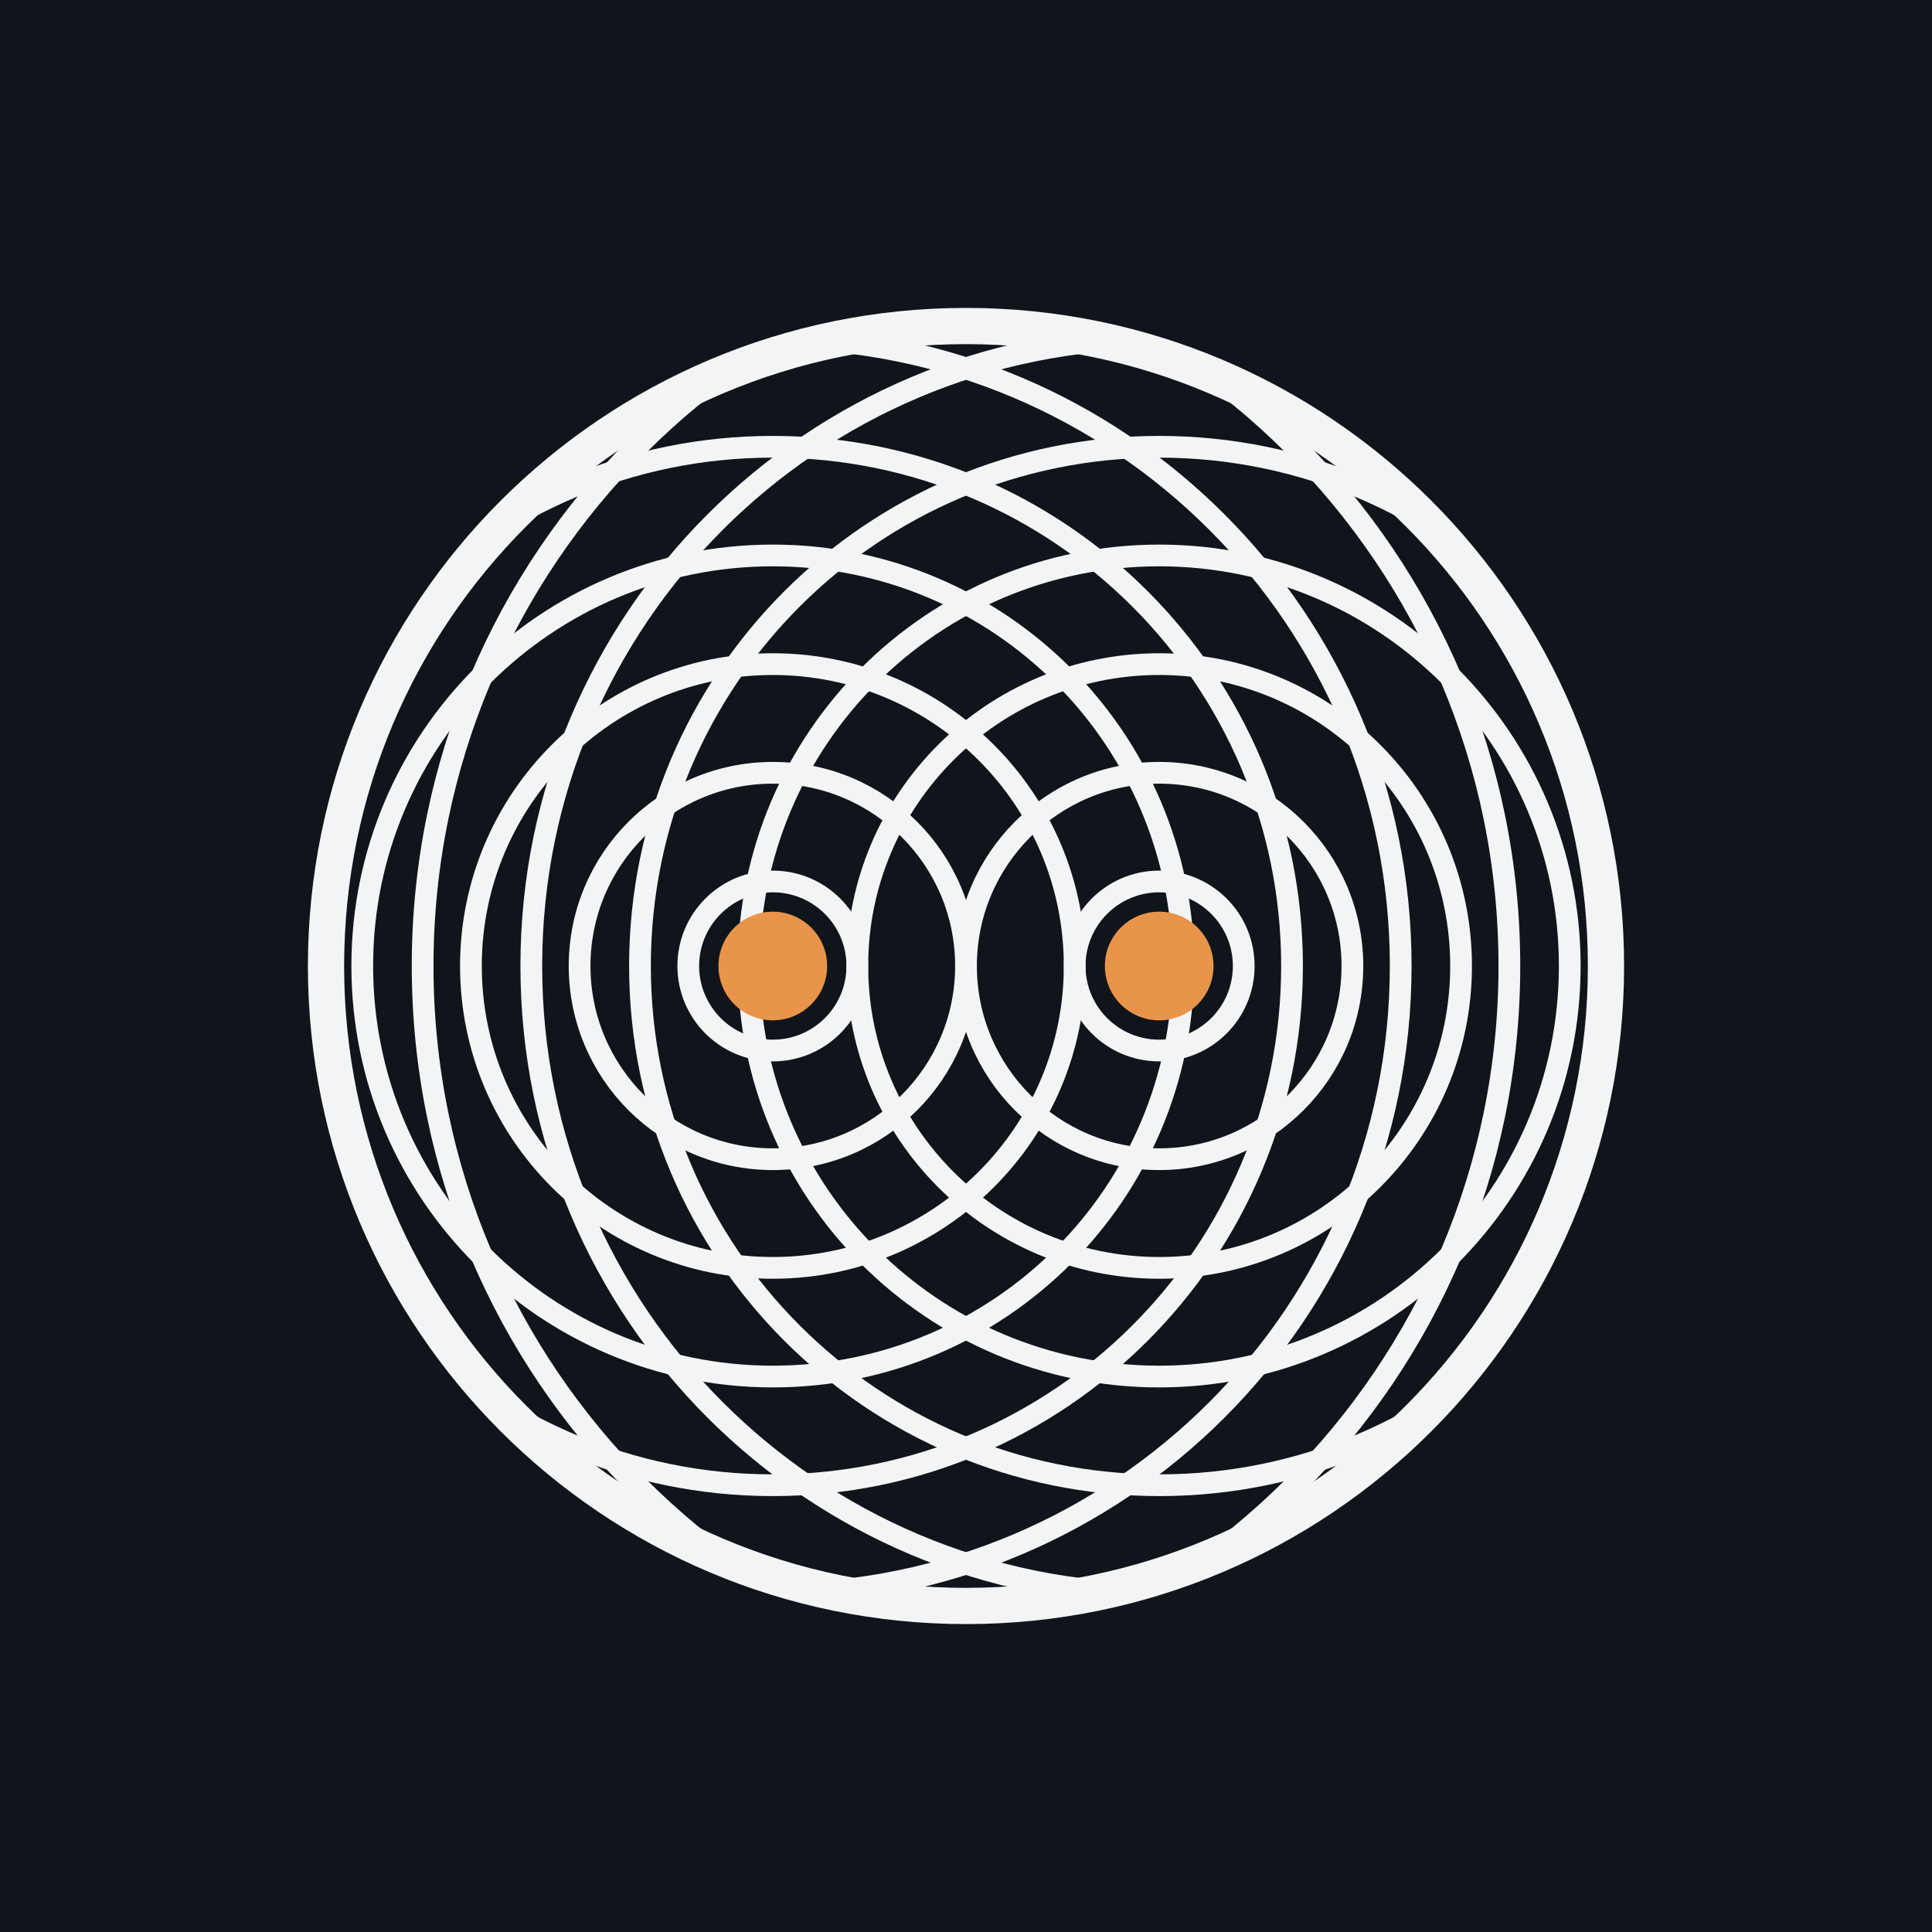
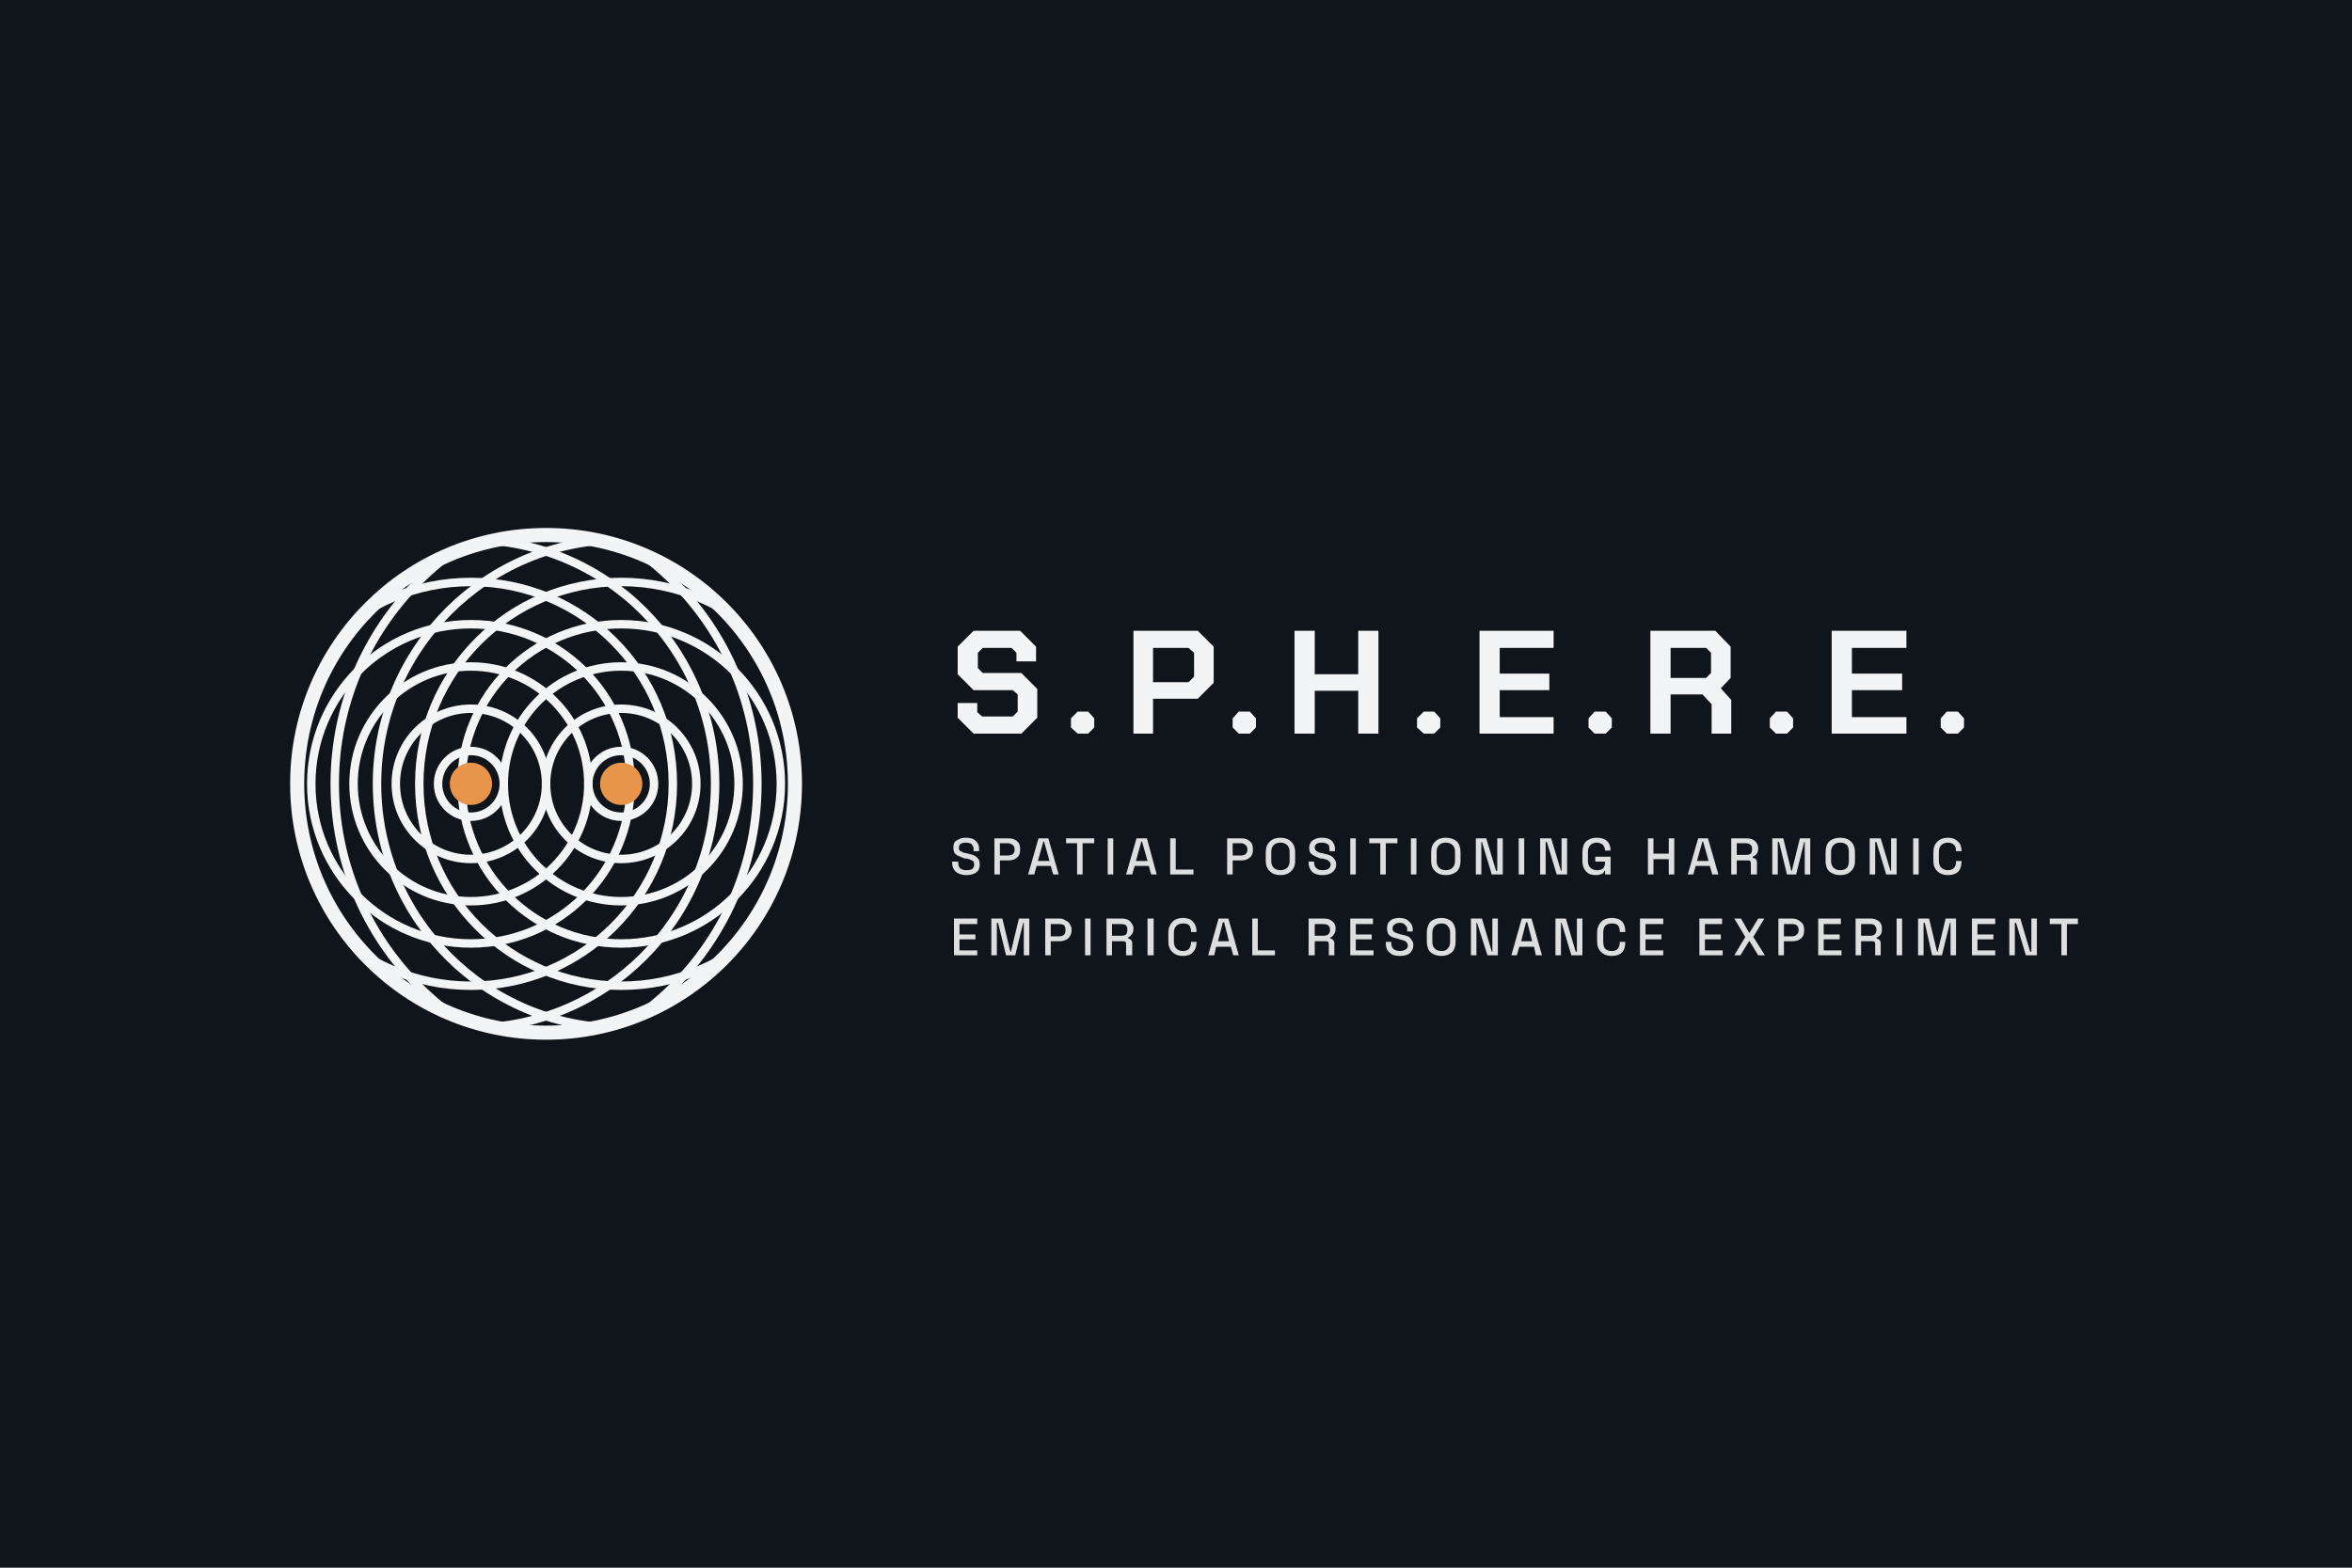
- <svg xmlns="http://www.w3.org/2000/svg" viewBox="-20 -20 160 160" width="320" height="320" role="img">
-   <style>svg{--bg:#10151b;--fg:#f3f4f5;--ac:#e8944a}.bg{fill:#10151b}.ic{fill:none;stroke:#f3f4f5;stroke-width:3;stroke-linecap:round;stroke-linejoin:round;color:#f3f4f5}.a{stroke:#e8944a}.af{fill:#e8944a;stroke:none}.nf{fill:#f3f4f5;stroke:none}.hb{fill:#10151b;stroke:none}</style>
-   <rect class="bg" x="-20" y="-20" width="160" height="160" />
-   <g id="mark" class="ic">
-     <clipPath id="p32_cu14">
-       <circle cx="60" cy="60" r="52" />
-     </clipPath>
-     <g clip-path="url(#p32_cu14)" stroke-width="1.8">
-       <circle cx="44" cy="60" r="7" />
-       <circle cx="76" cy="60" r="7" />
-       <circle cx="44" cy="60" r="16" />
-       <circle cx="76" cy="60" r="16" />
-       <circle cx="44" cy="60" r="25" />
-       <circle cx="76" cy="60" r="25" />
-       <circle cx="44" cy="60" r="34" />
-       <circle cx="76" cy="60" r="34" />
-       <circle cx="44" cy="60" r="43" />
-       <circle cx="76" cy="60" r="43" />
-       <circle cx="44" cy="60" r="52" />
-       <circle cx="76" cy="60" r="52" />
-       <circle cx="44" cy="60" r="61" />
-       <circle cx="76" cy="60" r="61" />
-       <circle cx="44" cy="60" r="70" />
-       <circle cx="76" cy="60" r="70" />
-       <circle cx="44" cy="60" r="79" />
-       <circle cx="76" cy="60" r="79" />
-       <circle cx="44" cy="60" r="88" />
-       <circle cx="76" cy="60" r="88" />
+ <svg xmlns="http://www.w3.org/2000/svg" viewBox="0 0 480 320" width="480" height="320" role="img">
+   <style>svg{--bg:#10151b;--fg:#f3f4f5;--ac:#e8944a}.bg{fill:#10151b}.ic{fill:none;stroke:#f3f4f5;stroke-width:3;stroke-linecap:round;stroke-linejoin:round;color:#f3f4f5}.a{stroke:#e8944a}.af{fill:#e8944a;stroke:none}.nf{fill:#f3f4f5;stroke:none}.hb{fill:#10151b;stroke:none}.wm{fill:#f3f4f5}.tg{fill:#f3f4f5;fill-opacity:.9}.sig{fill:none;stroke:#e8944a;stroke-width:2;stroke-linecap:round}</style>
+   <rect class="bg" width="480" height="320" />
+   <g transform="translate(53.94 102.50) scale(1.25)">
+     <g id="mark" class="ic" transform="translate(0 0) scale(0.76667)">
+       <clipPath id="p32_cu14">
+         <circle cx="60" cy="60" r="52" />
+       </clipPath>
+       <g clip-path="url(#p32_cu14)" stroke-width="1.8">
+         <circle cx="44" cy="60" r="7" />
+         <circle cx="76" cy="60" r="7" />
+         <circle cx="44" cy="60" r="16" />
+         <circle cx="76" cy="60" r="16" />
+         <circle cx="44" cy="60" r="25" />
+         <circle cx="76" cy="60" r="25" />
+         <circle cx="44" cy="60" r="34" />
+         <circle cx="76" cy="60" r="34" />
+         <circle cx="44" cy="60" r="43" />
+         <circle cx="76" cy="60" r="43" />
+         <circle cx="44" cy="60" r="52" />
+         <circle cx="76" cy="60" r="52" />
+         <circle cx="44" cy="60" r="61" />
+         <circle cx="76" cy="60" r="61" />
+         <circle cx="44" cy="60" r="70" />
+         <circle cx="76" cy="60" r="70" />
+         <circle cx="44" cy="60" r="79" />
+         <circle cx="76" cy="60" r="79" />
+         <circle cx="44" cy="60" r="88" />
+         <circle cx="76" cy="60" r="88" />
+       </g>
+       <circle cx="60" cy="60" r="53" stroke-width="3" />
+       <circle class="af" cx="44" cy="60" r="4.5" />
+       <circle class="af" cx="76" cy="60" r="4.5" />
    </g>
-     <circle cx="60" cy="60" r="53" stroke-width="3" />
-     <circle class="af" cx="44" cy="60" r="4.5" />
-     <circle class="af" cx="76" cy="60" r="4.5" />
+     <g id="type">
+       <path class="wm" d="M113.2 35.2V32.8H116.4V34.3L117.2 35H122.2L123 34.2V31.4L122.2 30.7H115.8L113.2 28.1V23.6L115.8 21H123.4L126 23.6V26H122.8V24.6L122 23.8H117.3L116.5 24.6V27.1L117.3 27.9H123.6L126.2 30.5V35.2L123.6 37.8H115.8ZM131.7 36.8V35.3L132.8 34.2H134.5L135.5 35.3V36.8L134.5 37.8H132.8ZM141.9 21H152.4L155 23.6V29.5L152.4 32.1H145.1V37.8H141.9ZM150.9 29.4 151.8 28.5V24.6L150.9 23.8H145.1V29.4ZM158.1 36.8V35.3L159.1 34.2H160.9L161.9 35.3V36.8L160.9 37.8H159.1ZM168.2 21H171.5V28.1H178.6V21H181.9V37.8H178.6V30.8H171.5V37.8H168.2ZM188.2 36.8V35.3L189.3 34.2H191L192 35.3V36.8L191 37.8H189.3ZM198.4 21H210.5V23.8H201.7V28H209.8V30.7H201.7V35.1H210.5V37.8H198.4ZM216.2 36.8V35.3L217.2 34.2H219L220 35.3V36.8L219 37.8H217.2ZM239.5 32.3V37.8H236.3V33L234.8 31.4H229.6V37.8H226.3V21H236.9L239.4 23.6V28.7L237.8 30.4ZM229.6 28.7H235.4L236.2 27.9V24.6L235.4 23.8H229.6ZM245.8 36.8V35.3L246.8 34.2H248.6L249.6 35.3V36.8L248.6 37.8H246.8ZM255.9 21H268.1V23.8H259.2V28H267.4V30.7H259.2V35.1H268.1V37.8H255.9ZM273.7 36.8V35.3L274.7 34.2H276.5L277.5 35.3V36.8L276.5 37.8H274.7Z" />
+       <path class="tg" d="M114.6 60.9Q114 60.9 113.5 60.7Q112.9 60.5 112.6 60Q112.3 59.5 112.3 58.9V58.7H113.3V58.9Q113.3 59.5 113.6 59.8Q114 60.1 114.6 60.1Q115.3 60.1 115.6 59.9Q115.9 59.6 115.9 59.2Q115.9 58.9 115.8 58.7Q115.6 58.5 115.3 58.4Q115.1 58.3 114.7 58.2L114.4 58.2Q113.8 58 113.4 57.8Q112.9 57.6 112.7 57.3Q112.5 57 112.5 56.4Q112.5 55.9 112.7 55.5Q113 55.2 113.5 55Q113.9 54.8 114.5 54.8Q115.2 54.8 115.7 55Q116.1 55.2 116.4 55.6Q116.7 56 116.7 56.6V57H115.8V56.6Q115.8 56.3 115.6 56Q115.5 55.8 115.2 55.7Q114.9 55.6 114.5 55.6Q114 55.6 113.7 55.8Q113.4 56 113.4 56.4Q113.4 56.7 113.5 56.9Q113.7 57 113.9 57.1Q114.2 57.3 114.5 57.3L114.9 57.4Q115.4 57.5 115.9 57.7Q116.3 57.9 116.6 58.3Q116.8 58.6 116.8 59.2Q116.8 59.7 116.6 60.1Q116.3 60.5 115.8 60.7Q115.3 60.9 114.6 60.9ZM119.2 60.8V54.9H121.5Q122.1 54.9 122.5 55.1Q122.9 55.3 123.2 55.7Q123.4 56.1 123.4 56.7V56.8Q123.4 57.3 123.2 57.7Q122.9 58.1 122.5 58.3Q122.1 58.5 121.5 58.5H120.1V60.8ZM120.1 57.7H121.4Q121.9 57.7 122.2 57.5Q122.5 57.2 122.5 56.8V56.7Q122.5 56.2 122.2 56Q121.9 55.7 121.4 55.7H120.1ZM124.7 60.8 126.4 54.9H128L129.7 60.8H128.8L128.4 59.4H126.1L125.7 60.8ZM126.3 58.6H128.2L127.3 55.4H127.2ZM132.7 60.8V55.7H130.9V54.9H135.5V55.7H133.6V60.8ZM137.7 60.8V54.9H138.6V60.8ZM140.7 60.8 142.4 54.9H144.1L145.7 60.8H144.8L144.4 59.4H142.1L141.7 60.8ZM142.3 58.6H144.2L143.3 55.4H143.2ZM147.9 60.8V54.9H148.8V60H151.7V60.8ZM157.2 60.8V54.9H159.5Q160.1 54.9 160.5 55.1Q160.9 55.3 161.2 55.7Q161.4 56.1 161.4 56.7V56.8Q161.4 57.3 161.2 57.7Q160.9 58.1 160.5 58.3Q160.1 58.5 159.5 58.5H158.1V60.8ZM158.1 57.7H159.5Q159.9 57.7 160.2 57.5Q160.5 57.2 160.5 56.8V56.7Q160.5 56.2 160.2 56Q159.9 55.7 159.5 55.7H158.1ZM165.9 60.9Q164.8 60.9 164.2 60.3Q163.5 59.7 163.5 58.6V57.2Q163.5 56 164.2 55.4Q164.8 54.8 165.9 54.8Q167 54.8 167.6 55.4Q168.3 56 168.3 57.2V58.6Q168.3 59.7 167.6 60.3Q167 60.9 165.9 60.9ZM165.9 60.1Q166.6 60.1 167 59.7Q167.4 59.3 167.4 58.6V57.1Q167.4 56.4 167 56Q166.6 55.6 165.9 55.6Q165.2 55.6 164.8 56Q164.4 56.4 164.4 57.1V58.6Q164.4 59.3 164.8 59.7Q165.2 60.1 165.9 60.1ZM172.8 60.9Q172.1 60.9 171.6 60.7Q171.1 60.5 170.8 60Q170.5 59.5 170.5 58.9V58.7H171.4V58.9Q171.4 59.5 171.8 59.8Q172.1 60.1 172.8 60.1Q173.4 60.1 173.7 59.9Q174.1 59.6 174.1 59.2Q174.1 58.9 173.9 58.7Q173.7 58.5 173.5 58.4Q173.2 58.3 172.8 58.2L172.5 58.2Q171.9 58 171.5 57.8Q171.1 57.6 170.8 57.3Q170.6 57 170.6 56.4Q170.6 55.9 170.9 55.5Q171.1 55.2 171.6 55Q172 54.8 172.7 54.8Q173.3 54.8 173.8 55Q174.3 55.2 174.5 55.6Q174.8 56 174.8 56.6V57H173.9V56.6Q173.9 56.3 173.8 56Q173.6 55.8 173.3 55.7Q173 55.6 172.7 55.6Q172.1 55.6 171.8 55.8Q171.5 56 171.5 56.4Q171.5 56.7 171.7 56.9Q171.8 57 172 57.1Q172.3 57.3 172.7 57.3L173 57.4Q173.6 57.5 174 57.7Q174.5 57.9 174.7 58.3Q175 58.6 175 59.2Q175 59.7 174.7 60.1Q174.4 60.5 173.9 60.7Q173.4 60.9 172.8 60.9ZM177.3 60.8V54.9H178.2V60.8ZM182.2 60.8V55.7H180.4V54.9H185V55.7H183.1V60.8ZM187.2 60.8V54.9H188.1V60.8ZM192.9 60.9Q191.8 60.9 191.2 60.3Q190.5 59.7 190.5 58.6V57.2Q190.5 56 191.2 55.4Q191.8 54.8 192.9 54.8Q194 54.8 194.7 55.4Q195.3 56 195.3 57.2V58.6Q195.3 59.7 194.7 60.3Q194 60.9 192.9 60.9ZM192.9 60.1Q193.6 60.1 194 59.7Q194.4 59.3 194.4 58.6V57.1Q194.4 56.4 194 56Q193.6 55.6 192.9 55.6Q192.2 55.6 191.8 56Q191.4 56.4 191.4 57.1V58.6Q191.4 59.3 191.8 59.7Q192.2 60.1 192.9 60.1ZM197.8 60.8V54.9H199.5L201.1 60.2H201.3V54.9H202.2V60.8H200.4L198.8 55.5H198.7V60.8ZM204.8 60.8V54.9H205.7V60.8ZM208.3 60.8V54.9H210.1L211.7 60.2H211.8V54.9H212.7V60.8H211L209.4 55.5H209.2V60.8ZM217.4 60.9Q216.8 60.9 216.3 60.7Q215.8 60.4 215.5 59.9Q215.2 59.3 215.2 58.6V57.2Q215.2 56 215.8 55.4Q216.5 54.8 217.5 54.8Q218.6 54.8 219.2 55.3Q219.8 55.9 219.8 56.9V56.9H218.9V56.9Q218.9 56.5 218.7 56.2Q218.6 55.9 218.3 55.8Q218 55.6 217.5 55.6Q216.9 55.6 216.5 56Q216.1 56.4 216.1 57.1V58.6Q216.1 59.3 216.5 59.7Q216.9 60.1 217.6 60.1Q218.2 60.1 218.6 59.8Q218.9 59.4 218.9 58.8V58.7H217.3V57.9H219.8V60.8H218.9V60.2H218.8Q218.7 60.4 218.6 60.6Q218.4 60.7 218.1 60.8Q217.9 60.9 217.4 60.9ZM225.9 60.8V54.9H226.8V57.4H229.3V54.9H230.2V60.8H229.3V58.3H226.8V60.8ZM232.4 60.8 234.1 54.9H235.7L237.4 60.8H236.4L236 59.4H233.7L233.3 60.8ZM233.9 58.6H235.8L234.9 55.4H234.8ZM239.5 60.8V54.9H242Q242.6 54.9 243 55.1Q243.4 55.3 243.6 55.6Q243.9 56 243.9 56.5V56.6Q243.9 57.1 243.6 57.5Q243.3 57.8 243 57.9V58.1Q243.3 58.1 243.5 58.3Q243.7 58.5 243.7 58.9V60.8H242.7V59Q242.7 58.8 242.6 58.6Q242.5 58.5 242.2 58.5H240.4V60.8ZM240.4 57.6H241.9Q242.4 57.6 242.7 57.4Q242.9 57.1 242.9 56.7V56.6Q242.9 56.2 242.7 56Q242.4 55.7 241.9 55.7H240.4ZM246.2 60.8V54.9H248L249.3 60.2H249.4L250.7 54.9H252.4V60.8H251.5V55.5H251.4L250.1 60.8H248.6L247.3 55.5H247.1V60.8ZM257.3 60.9Q256.2 60.9 255.5 60.3Q254.9 59.7 254.9 58.6V57.2Q254.9 56 255.5 55.4Q256.2 54.8 257.3 54.8Q258.4 54.8 259 55.4Q259.7 56 259.7 57.2V58.6Q259.7 59.7 259 60.3Q258.4 60.9 257.3 60.9ZM257.3 60.1Q258 60.1 258.4 59.7Q258.7 59.3 258.7 58.6V57.1Q258.7 56.4 258.4 56Q258 55.6 257.3 55.6Q256.6 55.6 256.2 56Q255.8 56.4 255.8 57.1V58.6Q255.8 59.3 256.2 59.7Q256.6 60.1 257.3 60.1ZM262.1 60.8V54.9H263.9L265.5 60.2H265.6V54.9H266.5V60.8H264.8L263.2 55.5H263V60.8ZM269.2 60.8V54.9H270.1V60.8ZM274.9 60.9Q273.8 60.9 273.2 60.3Q272.5 59.7 272.5 58.6V57.2Q272.5 56 273.2 55.4Q273.8 54.8 274.9 54.8Q275.9 54.8 276.5 55.4Q277.1 55.9 277.1 57V57H276.2V57Q276.2 56.3 275.9 56Q275.5 55.6 274.9 55.6Q274.2 55.6 273.8 56Q273.4 56.4 273.4 57.1V58.6Q273.4 59.3 273.8 59.7Q274.2 60.1 274.9 60.1Q275.5 60.1 275.9 59.7Q276.2 59.3 276.2 58.8V58.6H277.1V58.7Q277.1 59.8 276.5 60.4Q275.9 60.9 274.9 60.9ZM112.6 74V68H116.4V68.9H113.5V70.6H116.1V71.4H113.5V73.2H116.4V74ZM118.7 74V68H120.5L121.8 73.4H121.9L123.2 68H124.9V74H124V68.7H123.9L122.6 74H121.1L119.8 68.7H119.6V74ZM127.5 74V68H129.9Q130.4 68 130.8 68.3Q131.3 68.5 131.5 68.9Q131.8 69.3 131.8 69.8V69.9Q131.8 70.5 131.5 70.9Q131.3 71.3 130.8 71.5Q130.4 71.7 129.9 71.7H128.4V74ZM128.4 70.9H129.8Q130.3 70.9 130.6 70.6Q130.8 70.4 130.8 69.9V69.8Q130.8 69.4 130.6 69.1Q130.3 68.9 129.8 68.9H128.4ZM134 74V68H134.9V74ZM137.5 74V68H140Q140.6 68 141 68.2Q141.4 68.4 141.6 68.8Q141.9 69.1 141.9 69.6V69.7Q141.9 70.3 141.6 70.6Q141.3 71 141 71.1V71.2Q141.3 71.3 141.5 71.5Q141.7 71.7 141.7 72V74H140.7V72.2Q140.7 71.9 140.6 71.8Q140.5 71.7 140.2 71.7H138.4V74ZM138.4 70.8H139.9Q140.4 70.8 140.7 70.6Q140.9 70.3 140.9 69.9V69.8Q140.9 69.4 140.7 69.1Q140.4 68.9 139.9 68.9H138.4ZM144.2 74V68H145.2V74ZM150 74.1Q148.9 74.1 148.3 73.5Q147.6 72.9 147.6 71.7V70.3Q147.6 69.2 148.3 68.5Q148.9 67.9 150 67.9Q151.1 67.9 151.6 68.5Q152.2 69.1 152.2 70.1V70.2H151.3V70.1Q151.3 69.5 151 69.1Q150.7 68.8 150 68.8Q149.3 68.8 148.9 69.2Q148.5 69.6 148.5 70.3V71.7Q148.5 72.5 148.9 72.9Q149.3 73.3 150 73.3Q150.7 73.3 151 72.9Q151.3 72.5 151.3 71.9V71.8H152.2V71.9Q152.2 72.9 151.6 73.5Q151.1 74.1 150 74.1ZM154.1 74 155.8 68H157.4L159.1 74H158.2L157.8 72.6H155.4L155.1 74ZM155.7 71.7H157.5L156.7 68.6H156.5ZM161.3 74V68H162.2V73.2H165V74ZM170.5 74V68H173Q173.6 68 174 68.2Q174.4 68.4 174.7 68.8Q174.9 69.1 174.9 69.6V69.7Q174.9 70.3 174.6 70.6Q174.4 71 174 71.1V71.2Q174.3 71.3 174.5 71.5Q174.7 71.7 174.7 72V74H173.8V72.2Q173.8 71.9 173.7 71.8Q173.5 71.7 173.3 71.7H171.5V74ZM171.5 70.8H172.9Q173.4 70.8 173.7 70.6Q174 70.3 174 69.9V69.8Q174 69.4 173.7 69.1Q173.4 68.9 172.9 68.9H171.5ZM177.3 74V68H181V68.9H178.2V70.6H180.8V71.4H178.2V73.2H181.1V74ZM185.4 74.1Q184.7 74.1 184.2 73.9Q183.7 73.6 183.4 73.2Q183.1 72.7 183.1 72.1V71.8H184V72.1Q184 72.7 184.4 73Q184.8 73.3 185.4 73.3Q186 73.3 186.4 73Q186.7 72.8 186.7 72.4Q186.7 72.1 186.5 71.9Q186.4 71.7 186.1 71.6Q185.8 71.5 185.4 71.4L185.1 71.3Q184.6 71.2 184.1 71Q183.7 70.8 183.5 70.5Q183.3 70.1 183.3 69.6Q183.3 69.1 183.5 68.7Q183.8 68.3 184.2 68.1Q184.7 67.9 185.3 67.9Q185.9 67.9 186.4 68.1Q186.9 68.4 187.2 68.8Q187.5 69.2 187.5 69.8V70.1H186.6V69.8Q186.6 69.4 186.4 69.2Q186.2 69 186 68.8Q185.7 68.7 185.3 68.7Q184.8 68.7 184.5 69Q184.2 69.2 184.2 69.6Q184.2 69.9 184.3 70Q184.4 70.2 184.7 70.3Q184.9 70.4 185.3 70.5L185.6 70.6Q186.2 70.7 186.7 70.9Q187.1 71.1 187.3 71.5Q187.6 71.8 187.6 72.3Q187.6 72.9 187.3 73.3Q187.1 73.7 186.6 73.9Q186.1 74.1 185.4 74.1ZM192.2 74.1Q191.1 74.1 190.4 73.5Q189.8 72.9 189.8 71.7V70.3Q189.8 69.2 190.4 68.5Q191.1 67.9 192.2 67.9Q193.2 67.9 193.9 68.5Q194.5 69.2 194.5 70.3V71.7Q194.5 72.9 193.9 73.5Q193.2 74.1 192.2 74.1ZM192.2 73.3Q192.9 73.3 193.2 72.9Q193.6 72.5 193.6 71.8V70.3Q193.6 69.6 193.2 69.2Q192.9 68.8 192.2 68.8Q191.5 68.8 191.1 69.2Q190.7 69.6 190.7 70.3V71.8Q190.7 72.5 191.1 72.9Q191.5 73.3 192.2 73.3ZM197 74V68H198.8L200.4 73.4H200.5V68H201.4V74H199.7L198 68.7H197.9V74ZM203.6 74 205.3 68H206.9L208.6 74H207.6L207.3 72.6H204.9L204.5 74ZM205.2 71.7H207L206.2 68.6H206ZM210.8 74V68H212.5L214.1 73.4H214.3V68H215.2V74H213.4L211.8 68.7H211.7V74ZM220 74.1Q218.9 74.1 218.3 73.5Q217.6 72.9 217.6 71.7V70.3Q217.6 69.2 218.3 68.5Q218.9 67.9 220 67.9Q221.1 67.9 221.7 68.5Q222.2 69.1 222.2 70.1V70.2H221.3V70.1Q221.3 69.5 221 69.1Q220.7 68.8 220 68.8Q219.3 68.8 218.9 69.2Q218.6 69.6 218.6 70.3V71.7Q218.6 72.5 218.9 72.9Q219.3 73.3 220 73.3Q220.7 73.3 221 72.9Q221.3 72.5 221.3 71.9V71.8H222.2V71.9Q222.2 72.9 221.7 73.5Q221.1 74.1 220 74.1ZM224.6 74V68H228.4V68.9H225.5V70.6H228.1V71.4H225.5V73.2H228.4V74ZM234.3 74V68H238V68.9H235.2V70.6H237.8V71.4H235.2V73.2H238.1V74ZM240 74 241.8 71 240 68H241.1L242.4 70.3H242.5L243.9 68H244.9L243.1 71L245 74H243.9L242.5 71.7H242.4L241 74ZM247.2 74V68H249.5Q250.1 68 250.5 68.3Q250.9 68.5 251.2 68.9Q251.4 69.3 251.4 69.8V69.9Q251.4 70.5 251.2 70.9Q250.9 71.3 250.5 71.5Q250.1 71.7 249.5 71.7H248.1V74ZM248.1 70.9H249.5Q249.9 70.9 250.2 70.6Q250.5 70.4 250.5 69.9V69.8Q250.5 69.4 250.2 69.1Q249.9 68.9 249.5 68.9H248.1ZM253.7 74V68H257.4V68.9H254.6V70.6H257.2V71.4H254.6V73.2H257.5V74ZM259.8 74V68H262.3Q262.8 68 263.2 68.2Q263.7 68.4 263.9 68.8Q264.1 69.1 264.1 69.6V69.7Q264.1 70.3 263.9 70.6Q263.6 71 263.2 71.1V71.2Q263.5 71.3 263.7 71.5Q263.9 71.7 263.9 72V74H263V72.2Q263 71.9 262.9 71.8Q262.8 71.7 262.5 71.7H260.7V74ZM260.7 70.8H262.2Q262.7 70.8 262.9 70.6Q263.2 70.3 263.2 69.9V69.8Q263.2 69.4 262.9 69.1Q262.7 68.9 262.2 68.9H260.7ZM266.5 74V68H267.4V74ZM270 74V68H271.8L273.1 73.4H273.2L274.5 68H276.2V74H275.3V68.7H275.2L273.9 74H272.3L271.1 68.7H270.9V74ZM278.8 74V68H282.6V68.9H279.7V70.6H282.3V71.4H279.7V73.2H282.6V74ZM284.9 74V68H286.7L288.3 73.4H288.5V68H289.4V74H287.6L286 68.7H285.8V74ZM293.4 74V68.9H291.5V68H296.1V68.9H294.3V74Z" />
+     </g>
  </g>
</svg>
